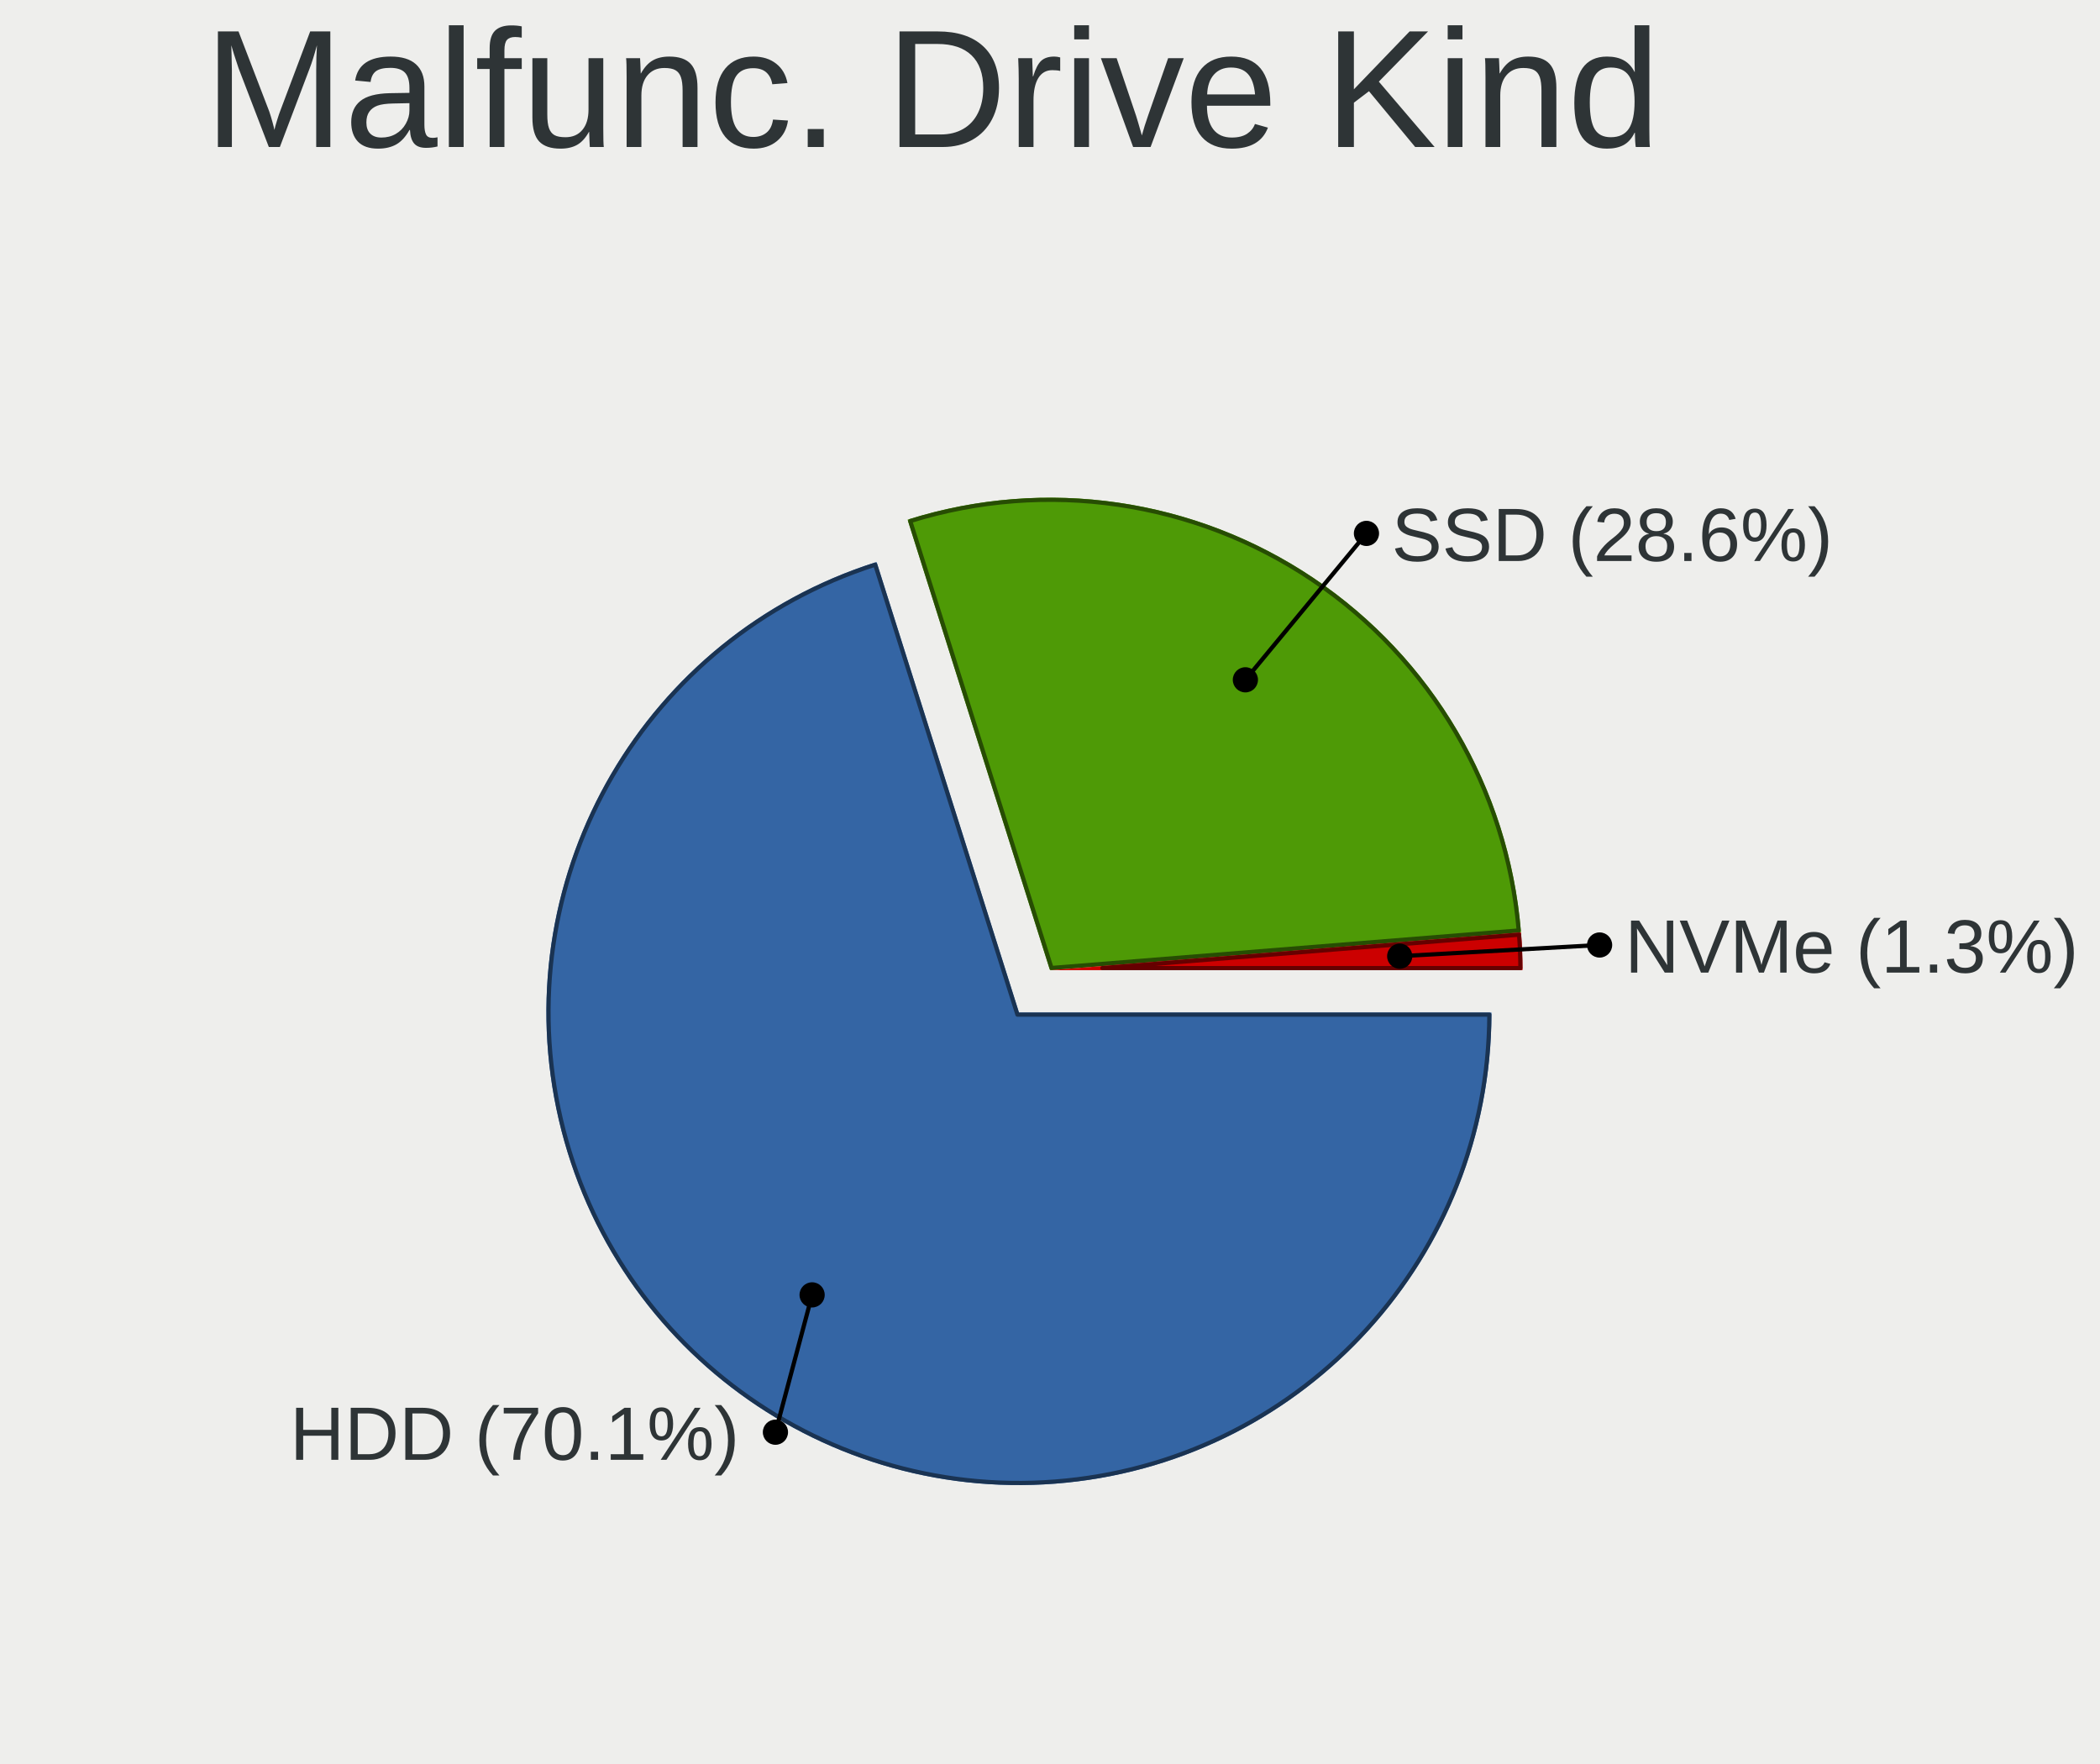
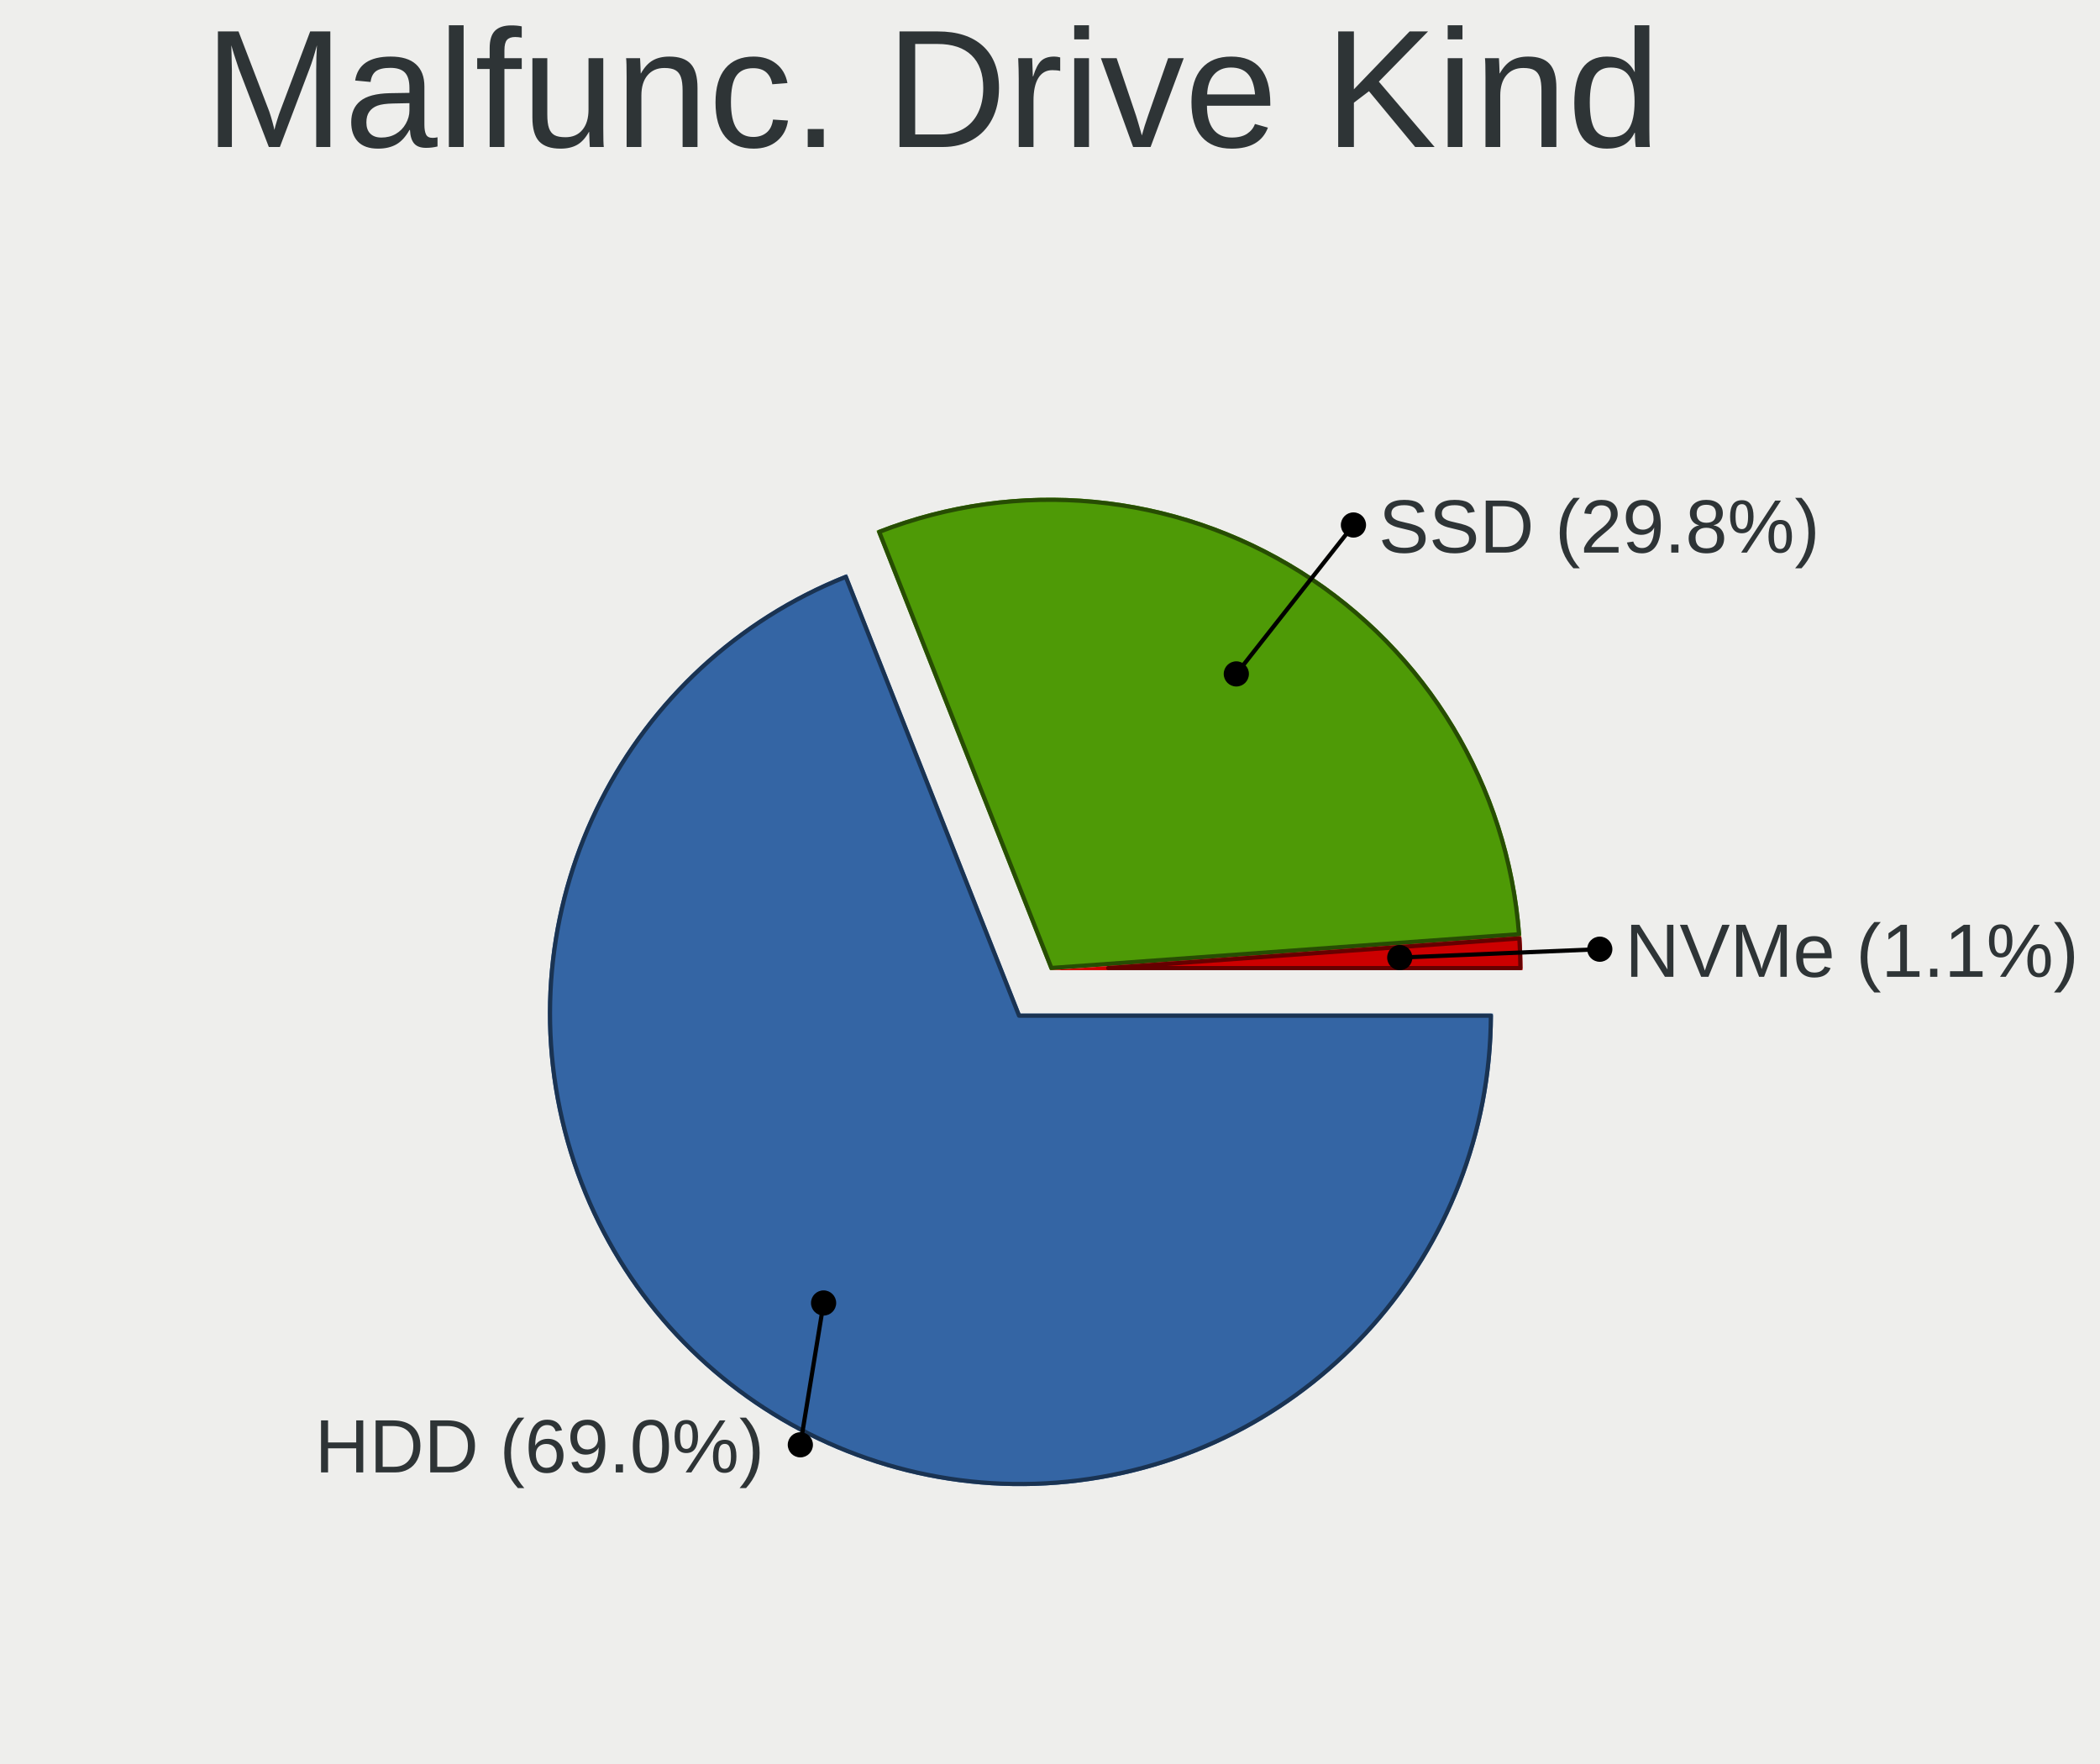
<svg xmlns="http://www.w3.org/2000/svg" width="500" height="420" version="1.0" id="ezcGraph">
  <defs />
  <g id="ezcGraphChart" color-rendering="optimizeQuality" shape-rendering="geometricPrecision" text-rendering="optimizeLegibility">
    <path d=" M 0,420 L 0,0 L 500,0 L 500,420 L 0,420 z " style="fill: #eeeeec; fill-opacity: 1.00; stroke: none;" id="ezcGraphPolygon_1" />
    <path d=" M 0,42 L 0,0 L 500,0 L 500,42 L 0,42 z " style="fill: #000000; fill-opacity: 0.00; stroke: none;" id="ezcGraphPolygon_2" />
-     <path d="M 242.61,241.08 L 355.11,241.08 A 112.50,112.50 0 1,1 208.71,133.81 z" style="fill: #3465a4; fill-opacity: 1.00; stroke: none; cursor: pointer;" id="ezcGraphCircleSector_4" />
-     <path d="M 242.25,241.58 L 354.61,241.58 A 112.00,112.00 0 1,1 208.38,134.44 z" style="fill: none; stroke: #1a3352; stroke-width: 1; stroke-opacity: 1.00; stroke-linecap: round; stroke-linejoin: round;" id="ezcGraphCircleSector_5" />
-     <path d="M 250.00,231.00 L 216.09,123.73 A 112.50,112.50 0 0,1 362.14,222.00 z" style="fill: #4e9a06; fill-opacity: 1.00; stroke: none; cursor: pointer;" id="ezcGraphCircleSector_6" />
-     <path d="M 250.36,230.47 L 216.72,124.06 A 112.00,112.00 0 0,1 361.60,221.54 z" style="fill: none; stroke: #274d03; stroke-width: 1; stroke-opacity: 1.00; stroke-linecap: round; stroke-linejoin: round;" id="ezcGraphCircleSector_7" />
-     <path d="M 250.00,231.00 L 362.14,222.00 A 112.50,112.50 0 0,1 362.50,231.00 z" style="fill: #cc0000; fill-opacity: 1.00; stroke: none; cursor: pointer;" id="ezcGraphCircleSector_8" />
-     <path d="M 262.48,230.50 L 361.68,222.54 A 112.00,112.00 0 0,1 362.00,230.50 z" style="fill: none; stroke: #660000; stroke-width: 1; stroke-opacity: 1.00; stroke-linecap: round; stroke-linejoin: round;" id="ezcGraphCircleSector_9" />
-     <path d=" M 193.361,308.305 L 184.628,341" style="fill: none; stroke: #000000; stroke-width: 1; stroke-opacity: 1.00; stroke-linecap: round; stroke-linejoin: round;" id="ezcGraphLine_10" />
-     <ellipse cx="193.361" cy="308.305" rx="3" ry="3" style="fill: #000000; fill-opacity: 1.00; stroke: none;" id="ezcGraphCircle_11" />
-     <ellipse cx="184.628" cy="341" rx="3" ry="3" style="fill: #000000; fill-opacity: 1.00; stroke: none;" id="ezcGraphCircle_12" />
-     <path d=" M 296.52,161.86 L 325.347,127" style="fill: none; stroke: #000000; stroke-width: 1; stroke-opacity: 1.00; stroke-linecap: round; stroke-linejoin: round;" id="ezcGraphLine_14" />
-     <ellipse cx="296.52" cy="161.86" rx="3" ry="3" style="fill: #000000; fill-opacity: 1.00; stroke: none;" id="ezcGraphCircle_15" />
-     <ellipse cx="325.347" cy="127" rx="3" ry="3" style="fill: #000000; fill-opacity: 1.00; stroke: none;" id="ezcGraphCircle_16" />
-     <path d=" M 333.267,227.663 L 380.856,225" style="fill: none; stroke: #000000; stroke-width: 1; stroke-opacity: 1.00; stroke-linecap: round; stroke-linejoin: round;" id="ezcGraphLine_18" />
-     <ellipse cx="333.267" cy="227.663" rx="3" ry="3" style="fill: #000000; fill-opacity: 1.00; stroke: none;" id="ezcGraphCircle_19" />
-     <ellipse cx="380.856" cy="225" rx="3" ry="3" style="fill: #000000; fill-opacity: 1.00; stroke: none;" id="ezcGraphCircle_20" />
+     <path d="M 242.97,241.33 L 355.47,241.33 A 112.50,112.50 0 1,1 201.66,136.69 z" style="fill: #3465a4; fill-opacity: 1.00; stroke: none; cursor: pointer;" id="ezcGraphCircleSector_4" />
+     <path d="M 242.63,241.83 L 354.97,241.83 A 112.00,112.00 0 1,1 201.38,137.34 z" style="fill: none; stroke: #1a3352; stroke-width: 1; stroke-opacity: 1.00; stroke-linecap: round; stroke-linejoin: round;" id="ezcGraphCircleSector_5" />
+     <path d="M 250.00,231.00 L 208.69,126.36 A 112.50,112.50 0 0,1 362.21,222.90 z" style="fill: #4e9a06; fill-opacity: 1.00; stroke: none; cursor: pointer;" id="ezcGraphCircleSector_6" />
+     <path d="M 250.33,230.47 L 209.34,126.64 A 112.00,112.00 0 0,1 361.67,222.43 z" style="fill: none; stroke: #274d03; stroke-width: 1; stroke-opacity: 1.00; stroke-linecap: round; stroke-linejoin: round;" id="ezcGraphCircleSector_7" />
+     <path d="M 250.00,231.00 L 362.21,222.90 A 112.50,112.50 0 0,1 362.50,231.00 z" style="fill: #cc0000; fill-opacity: 1.00; stroke: none; cursor: pointer;" id="ezcGraphCircleSector_8" />
+     <path d="M 263.86,230.50 L 361.75,223.43 A 112.00,112.00 0 0,1 362.00,230.50 z" style="fill: none; stroke: #660000; stroke-width: 1; stroke-opacity: 1.00; stroke-linecap: round; stroke-linejoin: round;" id="ezcGraphCircleSector_9" />
+     <path d=" M 196.093,310.234 L 190.558,344" style="fill: none; stroke: #000000; stroke-width: 1; stroke-opacity: 1.00; stroke-linecap: round; stroke-linejoin: round;" id="ezcGraphLine_10" />
+     <ellipse cx="196.093" cy="310.234" rx="3" ry="3" style="fill: #000000; fill-opacity: 1.00; stroke: none;" id="ezcGraphCircle_11" />
+     <ellipse cx="190.558" cy="344" rx="3" ry="3" style="fill: #000000; fill-opacity: 1.00; stroke: none;" id="ezcGraphCircle_12" />
+     <path d=" M 294.362,160.456 L 322.25,125" style="fill: none; stroke: #000000; stroke-width: 1; stroke-opacity: 1.00; stroke-linecap: round; stroke-linejoin: round;" id="ezcGraphLine_14" />
+     <ellipse cx="294.362" cy="160.456" rx="3" ry="3" style="fill: #000000; fill-opacity: 1.00; stroke: none;" id="ezcGraphCircle_15" />
+     <ellipse cx="322.25" cy="125" rx="3" ry="3" style="fill: #000000; fill-opacity: 1.00; stroke: none;" id="ezcGraphCircle_16" />
+     <path d=" M 333.279,227.996 L 380.9,226" style="fill: none; stroke: #000000; stroke-width: 1; stroke-opacity: 1.00; stroke-linecap: round; stroke-linejoin: round;" id="ezcGraphLine_18" />
+     <ellipse cx="333.279" cy="227.996" rx="3" ry="3" style="fill: #000000; fill-opacity: 1.00; stroke: none;" id="ezcGraphCircle_19" />
+     <ellipse cx="380.9" cy="226" rx="3" ry="3" style="fill: #000000; fill-opacity: 1.00; stroke: none;" id="ezcGraphCircle_20" />
    <g id="ezcGraphTextBox_3">
      <path d=" M 48.1,42 L 48.1,0.5 L 452.4,0.5 L 452.4,42 L 48.1,42 z " style="fill: #ffffff; fill-opacity: 0.00; stroke: none;" id="ezcGraphPolygon_22" />
      <text id="ezcGraphTextBox_3_text" x="48.6" text-length="402.8px" y="35" style="font-size: 40px; font-family: 'Arial'; fill: #2e3436; fill-opacity: 1.00; stroke: none;">Malfunc. Drive Kind</text>
    </g>
    <g id="ezcGraphTextBox_13" style=" cursor: pointer;">
-       <path d=" M 68.524,351.4 L 68.524,331.1 L 179.628,331.1 L 179.628,351.4 L 68.524,351.4 z " style="fill: #ffffff; fill-opacity: 0.00; stroke: none;" id="ezcGraphPolygon_23" />
-       <text id="ezcGraphTextBox_13_text" x="69.024" text-length="109.604px" y="347.58" style="font-size: 18px; font-family: 'Arial'; fill: #2e3436; fill-opacity: 1.00; stroke: none;">HDD (70.1%)</text>
+       <path d=" M 74.454,354.4 L 74.454,334.1 L 185.558,334.1 L 185.558,354.4 L 74.454,354.4 z " style="fill: #ffffff; fill-opacity: 0.00; stroke: none;" id="ezcGraphPolygon_23" />
+       <text id="ezcGraphTextBox_13_text" x="74.954" text-length="109.604px" y="350.58" style="font-size: 18px; font-family: 'Arial'; fill: #2e3436; fill-opacity: 1.00; stroke: none;">HDD (69.0%)</text>
    </g>
    <g id="ezcGraphTextBox_17" style=" cursor: pointer;">
-       <path d=" M 330.847,137.4 L 330.847,117.1 L 441.951,117.1 L 441.951,137.4 L 330.847,137.4 z " style="fill: #ffffff; fill-opacity: 0.00; stroke: none;" id="ezcGraphPolygon_24" />
-       <text id="ezcGraphTextBox_17_text" x="331.347" text-length="109.604px" y="133.58" style="font-size: 18px; font-family: 'Arial'; fill: #2e3436; fill-opacity: 1.00; stroke: none;">SSD (28.6%)</text>
+       <path d=" M 327.75,135.4 L 327.75,115.1 L 438.853,115.1 L 438.853,135.4 L 327.75,135.4 z " style="fill: #ffffff; fill-opacity: 0.00; stroke: none;" id="ezcGraphPolygon_24" />
+       <text id="ezcGraphTextBox_17_text" x="328.25" text-length="109.604px" y="131.58" style="font-size: 18px; font-family: 'Arial'; fill: #2e3436; fill-opacity: 1.00; stroke: none;">SSD (29.8%)</text>
    </g>
    <g id="ezcGraphTextBox_21" style=" cursor: pointer;">
-       <path d=" M 386.356,235.4 L 386.356,215.1 L 497.46,215.1 L 497.46,235.4 L 386.356,235.4 z " style="fill: #ffffff; fill-opacity: 0.00; stroke: none;" id="ezcGraphPolygon_25" />
-       <text id="ezcGraphTextBox_21_text" x="386.856" text-length="109.604px" y="231.58" style="font-size: 18px; font-family: 'Arial'; fill: #2e3436; fill-opacity: 1.00; stroke: none;">NVMe (1.3%)</text>
+       <path d=" M 386.4,236.4 L 386.4,216.1 L 497.504,216.1 L 497.504,236.4 L 386.4,236.4 z " style="fill: #ffffff; fill-opacity: 0.00; stroke: none;" id="ezcGraphPolygon_25" />
+       <text id="ezcGraphTextBox_21_text" x="386.9" text-length="109.604px" y="232.58" style="font-size: 18px; font-family: 'Arial'; fill: #2e3436; fill-opacity: 1.00; stroke: none;">NVMe (1.1%)</text>
    </g>
  </g>
</svg>
